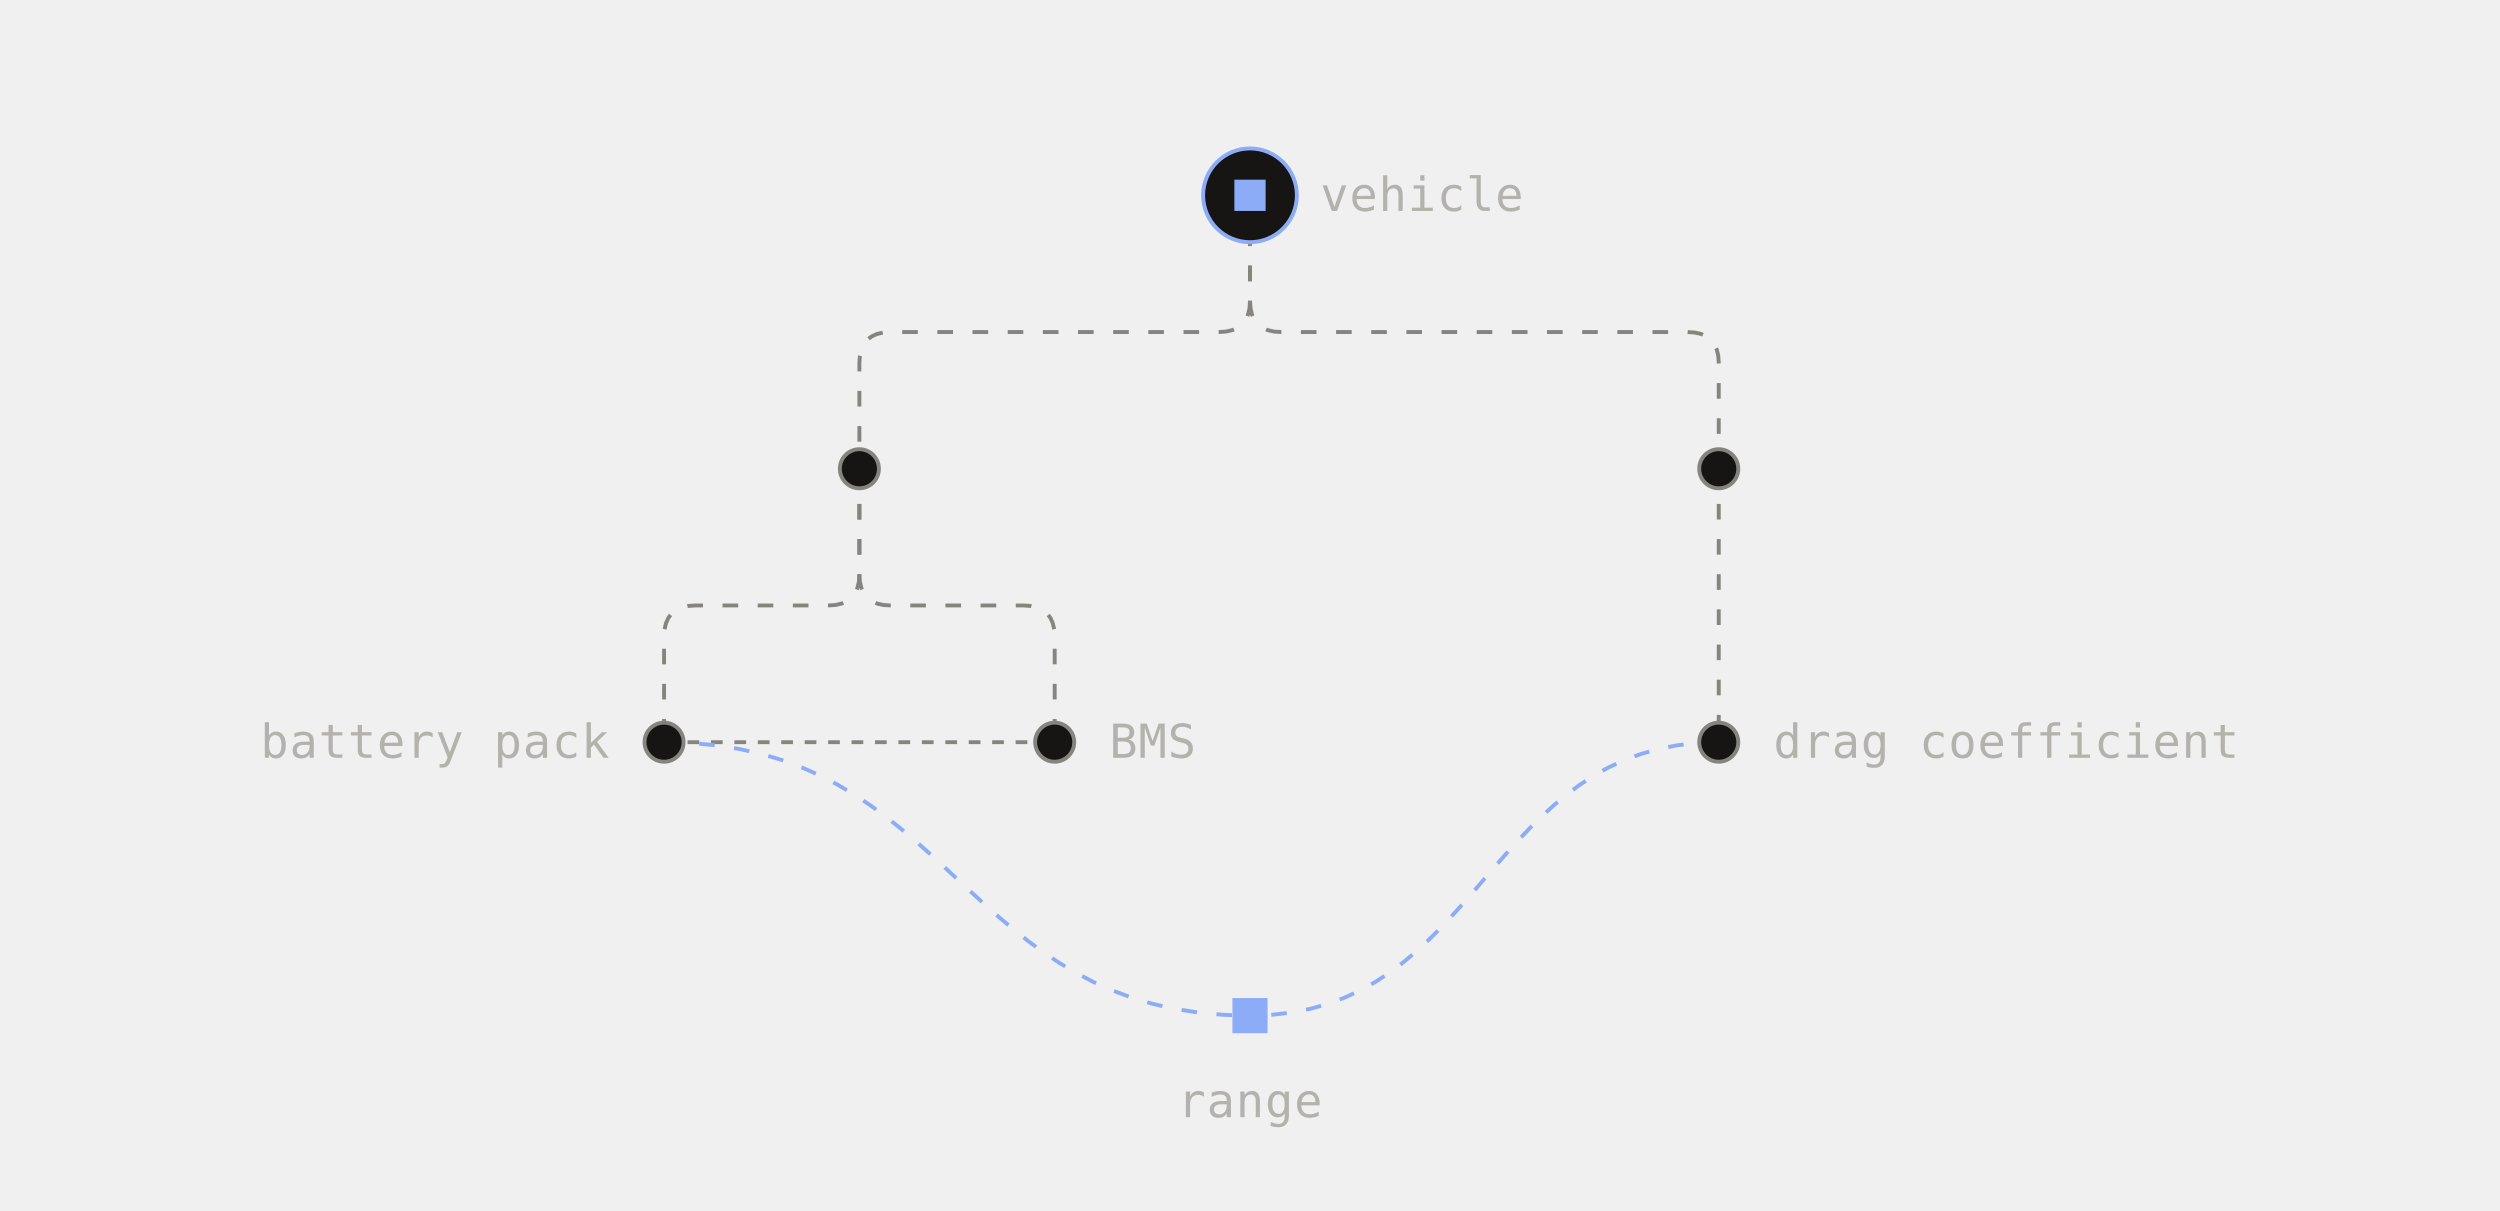
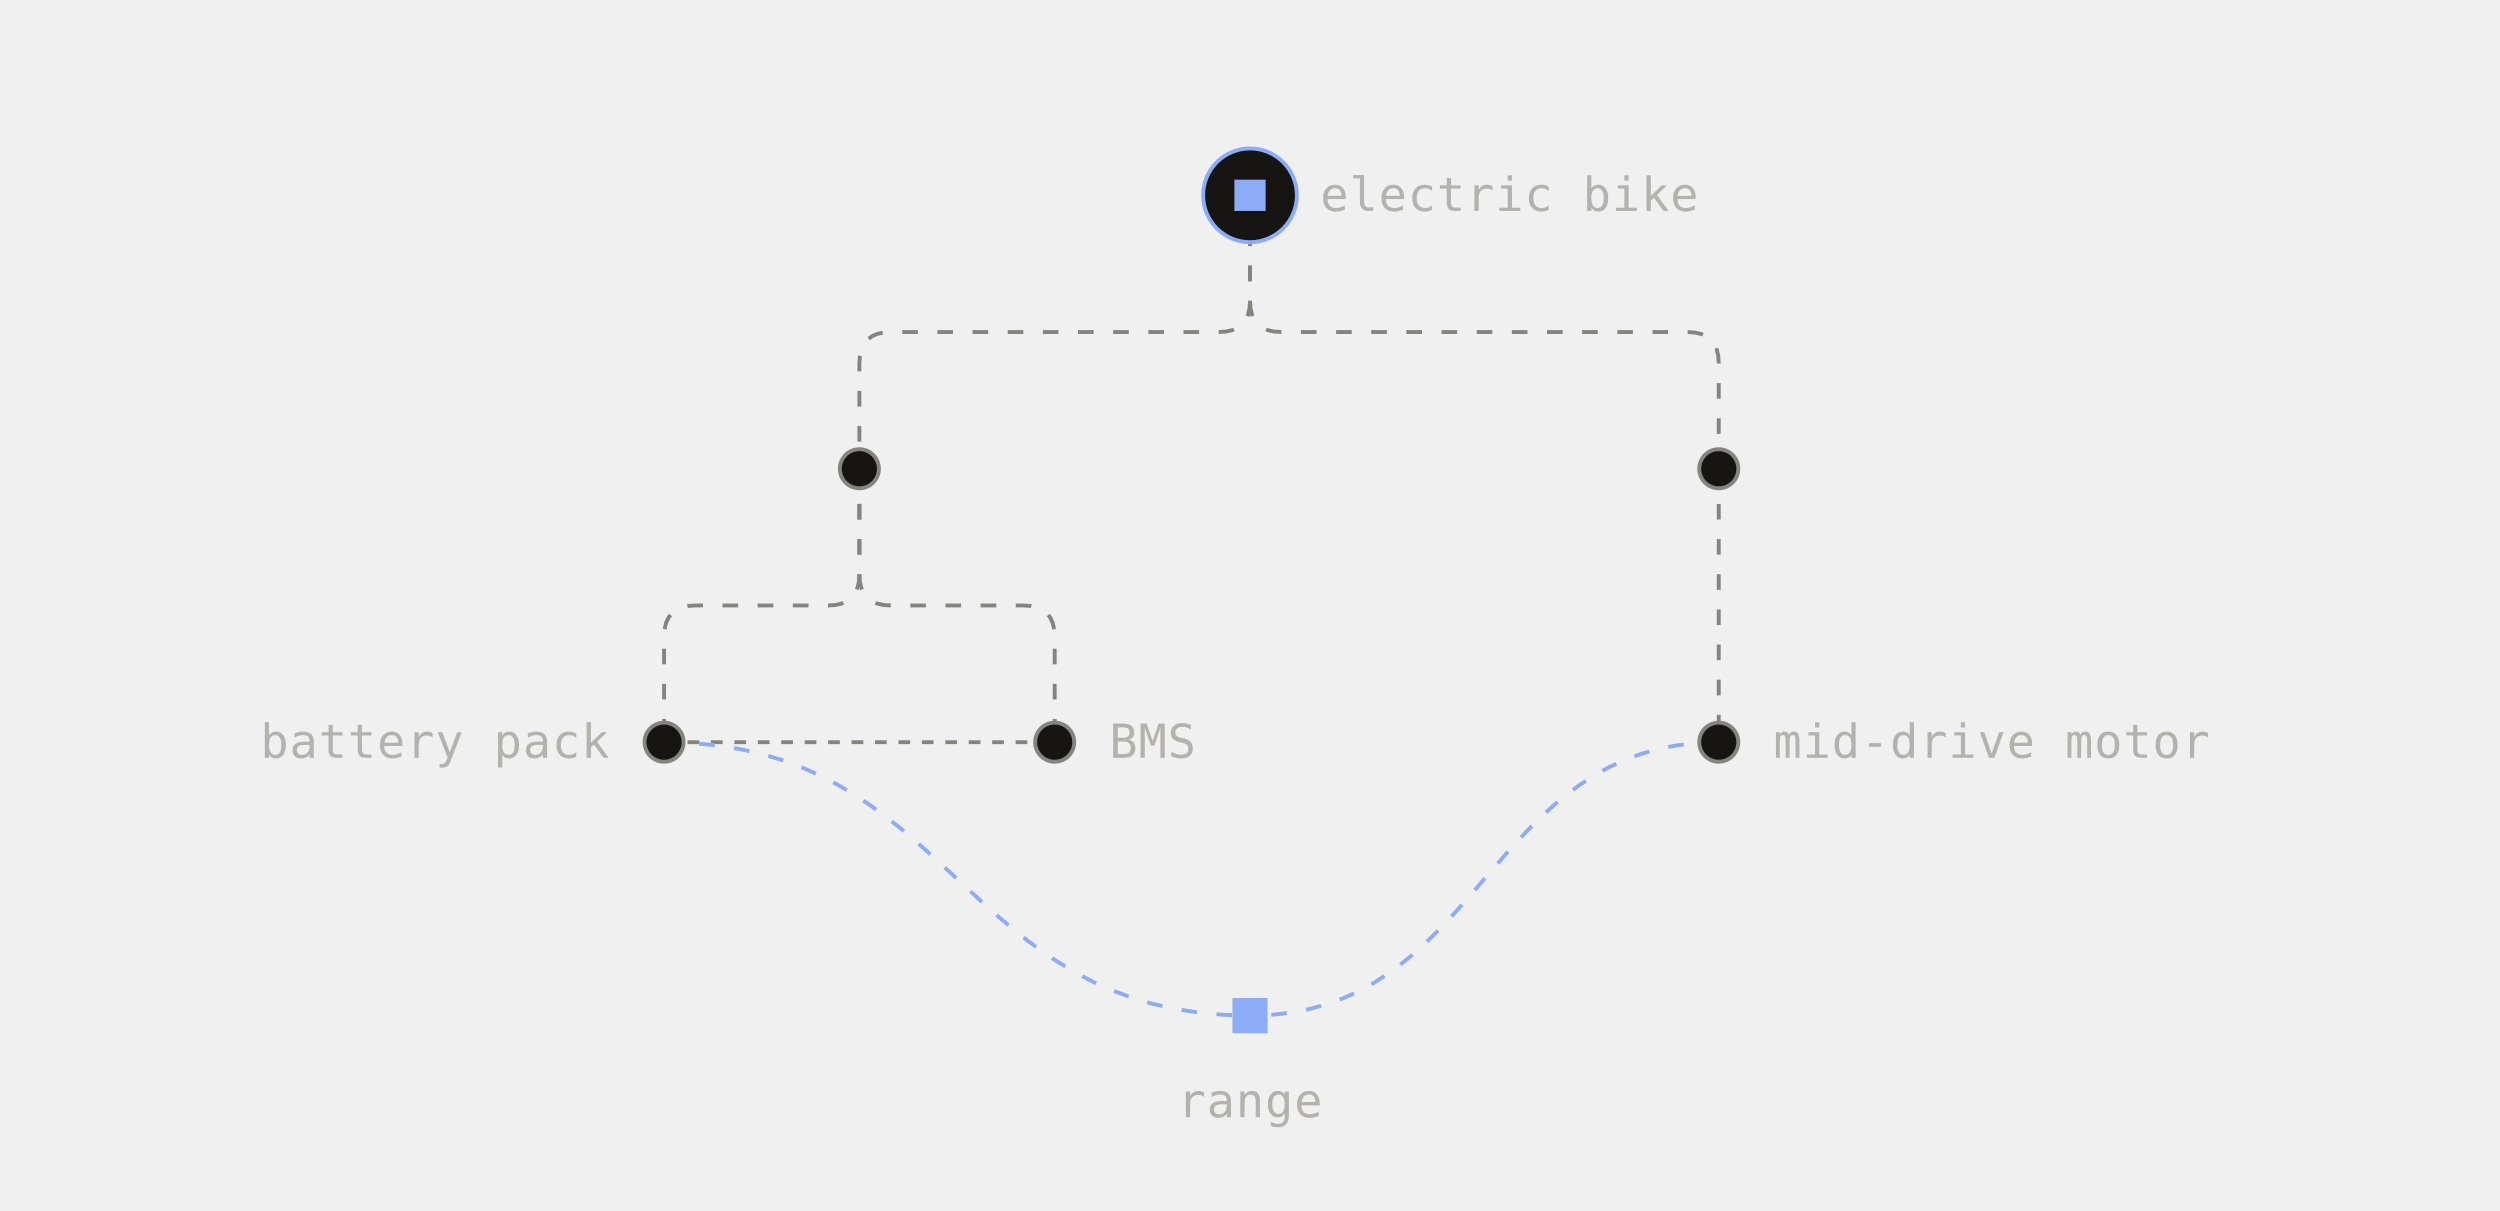
<svg xmlns="http://www.w3.org/2000/svg" width="640" height="310" viewBox="0 0 640 310" fill="none" role="img" class="fiq39rx">
  <style>.fiq39rx-p,.fiq39rx-f,.fiq39rx-r{transform-box:fill-box;transform-origin:center;animation-fill-mode:both}
.fiq39rx-p{animation-name:fiq39rx-pop;animation-duration:0.6s;animation-timing-function:cubic-bezier(.34,1.56,.64,1)}
@supports (animation-timing-function:linear(0,1)){.fiq39rx-p{animation-timing-function:linear(0, 0.083, 0.269, 0.487, 0.691, 0.855, 0.972, 1.043, 1.078, 1.086, 1.078, 1.061, 1.043, 1.025, 1.011, 1.002, 0.996, 0.993, 0.993, 0.993, 0.995, 0.996, 0.998, 0.999, 1)}}
.fiq39rx-f{animation-name:fiq39rx-fade;animation-duration:0.5s;animation-timing-function:ease-out}
.fiq39rx-r{animation-name:fiq39rx-rise;animation-duration:.7s;animation-timing-function:cubic-bezier(0.22,1,0.36,1)}
.fiq39rx-d{animation-name:fiq39rx-draw;animation-timing-function:cubic-bezier(0.65,0,0.35,1);animation-fill-mode:both}
.fiq39rx-m{animation:fiq39rx-march 2.6s linear infinite}
.fiq39rx-pulse{animation:fiq39rx-pulse 2.4s ease-in-out infinite}
@keyframes fiq39rx-pop{from{transform:scale(0);opacity:0}to{transform:scale(1);opacity:1}}
@keyframes fiq39rx-fade{from{opacity:0}to{opacity:1}}
@keyframes fiq39rx-rise{from{opacity:0;transform:translateY(6px)}to{opacity:1;transform:none}}
@keyframes fiq39rx-draw{from{stroke-dashoffset:1}to{stroke-dashoffset:0}}
@keyframes fiq39rx-march{from{stroke-dashoffset:0}to{stroke-dashoffset:-18}}
@keyframes fiq39rx-pulse{0%,100%{opacity:1}50%{opacity:.35}}
@media (prefers-reduced-motion:reduce){.fiq39rx *{animation:none!important}.fiq39rx .fiq39rx-d{stroke-dashoffset:0}.fiq39rx .fiq39rx-t{display:none}}</style>
  <defs>
    <mask id="fiq39rx-k0" maskUnits="userSpaceOnUse" x="-640" y="-310" width="1920" height="930">
      <path d="M320 50L320 77L319.88 78.88L319.5 80.5L318.88 81.88L318 83L316.88 83.88L315.5 84.5L313.88 84.88L312 85L228 85L226.13 85.13L224.5 85.5L223.13 86.13L222 87L221.13 88.13L220.5 89.5L220.13 91.13L220 93L220 120" stroke="#fff" stroke-width="7" fill="none" stroke-linecap="round" stroke-linejoin="round" pathLength="1" stroke-dasharray="1 1" stroke-dashoffset="1" class="fiq39rx-d" style="animation-duration:0.63s;animation-delay:0.05s" />
    </mask>
    <mask id="fiq39rx-k1" maskUnits="userSpaceOnUse" x="-640" y="-310" width="1920" height="930">
      <path d="M320 50L320 77L320.13 78.88L320.5 80.5L321.13 81.88L322 83L323.13 83.88L324.5 84.5L326.13 84.88L328 85L432 85L433.88 85.13L435.5 85.5L436.88 86.13L438 87L438.88 88.13L439.5 89.5L439.88 91.13L440 93L440 120" stroke="#fff" stroke-width="7" fill="none" stroke-linecap="round" stroke-linejoin="round" pathLength="1" stroke-dasharray="1 1" stroke-dashoffset="1" class="fiq39rx-d" style="animation-duration:0.71s;animation-delay:0.12s" />
    </mask>
    <mask id="fiq39rx-k2" maskUnits="userSpaceOnUse" x="-640" y="-310" width="1920" height="930">
      <path d="M220 120L220 147L219.88 148.88L219.5 150.5L218.88 151.88L218 153L216.88 153.88L215.5 154.5L213.88 154.88L212 155L178 155L176.13 155.13L174.5 155.5L173.13 156.13L172 157L171.13 158.13L170.5 159.5L170.13 161.13L170 163L170 190" stroke="#fff" stroke-width="7" fill="none" stroke-linecap="round" stroke-linejoin="round" pathLength="1" stroke-dasharray="1 1" stroke-dashoffset="1" class="fiq39rx-d" style="animation-duration:0.44s;animation-delay:0.19s" />
    </mask>
    <mask id="fiq39rx-k3" maskUnits="userSpaceOnUse" x="-640" y="-310" width="1920" height="930">
      <path d="M220 120L220 147L220.13 148.88L220.5 150.5L221.13 151.88L222 153L223.13 153.88L224.5 154.5L226.13 154.88L228 155L262 155L263.88 155.13L265.5 155.5L266.88 156.13L268 157L268.88 158.13L269.5 159.5L269.88 161.13L270 163L270 190" stroke="#fff" stroke-width="7" fill="none" stroke-linecap="round" stroke-linejoin="round" pathLength="1" stroke-dasharray="1 1" stroke-dashoffset="1" class="fiq39rx-d" style="animation-duration:0.44s;animation-delay:0.26s" />
    </mask>
    <mask id="fiq39rx-k4" maskUnits="userSpaceOnUse" x="-640" y="-310" width="1920" height="930">
      <path d="M440 120L440 190" stroke="#fff" stroke-width="7" fill="none" stroke-linecap="round" stroke-linejoin="round" pathLength="1" stroke-dasharray="1 1" stroke-dashoffset="1" class="fiq39rx-d" style="animation-duration:0.35s;animation-delay:0.33s" />
    </mask>
    <mask id="fiq39rx-k5" maskUnits="userSpaceOnUse" x="-640" y="-310" width="1920" height="930">
      <path d="M170 190L270 190" stroke="#fff" stroke-width="7" fill="none" stroke-linecap="round" stroke-linejoin="round" pathLength="1" stroke-dasharray="1 1" stroke-dashoffset="1" class="fiq39rx-d" style="animation-duration:0.38s;animation-delay:0.89s" />
    </mask>
    <mask id="fiq39rx-k6" maskUnits="userSpaceOnUse" x="-640" y="-310" width="1920" height="930">
      <path d="M170 190L176.82 190.2L183.22 190.79L189.24 191.73L194.9 193.01L200.24 194.59L205.27 196.46L210.02 198.58L214.53 200.94L218.82 203.5L222.92 206.24L226.85 209.13L230.64 212.15L234.33 215.27L237.93 218.47L241.48 221.72L245 225L248.52 228.28L252.07 231.53L255.67 234.73L259.36 237.85L263.15 240.87L267.08 243.76L271.18 246.5L275.47 249.06L279.98 251.42L284.73 253.54L289.76 255.41L295.1 256.99L300.76 258.27L306.78 259.21L313.18 259.8L320 260" stroke="#fff" stroke-width="7" fill="none" stroke-linecap="round" stroke-linejoin="round" pathLength="1" stroke-dasharray="1 1" stroke-dashoffset="1" class="fiq39rx-d" style="animation-duration:0.66s;animation-delay:1.03s" />
    </mask>
    <mask id="fiq39rx-k7" maskUnits="userSpaceOnUse" x="-640" y="-310" width="1920" height="930">
      <path d="M440 190L434.55 190.2L429.42 190.79L424.61 191.73L420.08 193.01L415.81 194.59L411.79 196.46L407.98 198.58L404.38 200.94L400.94 203.5L397.67 206.24L394.52 209.13L391.48 212.15L388.54 215.27L385.65 218.47L382.82 221.72L380 225L377.18 228.28L374.35 231.53L371.46 234.73L368.52 237.85L365.48 240.87L362.33 243.76L359.06 246.5L355.63 249.06L352.02 251.42L348.21 253.54L344.19 255.41L339.92 256.99L335.39 258.27L330.58 259.21L325.45 259.8L320 260" stroke="#fff" stroke-width="7" fill="none" stroke-linecap="round" stroke-linejoin="round" pathLength="1" stroke-dasharray="1 1" stroke-dashoffset="1" class="fiq39rx-d" style="animation-duration:0.56s;animation-delay:1.03s" />
    </mask>
  </defs>
  <path d="M320 50L320 77L319.88 78.88L319.5 80.5L318.88 81.88L318 83L316.88 83.88L315.5 84.5L313.88 84.88L312 85L228 85L226.13 85.13L224.5 85.5L223.13 86.13L222 87L221.13 88.13L220.5 89.5L220.13 91.13L220 93L220 120" fill="none" stroke="#85847F" stroke-width="1" stroke-dasharray="4 5" stroke-linejoin="round" mask="url(#fiq39rx-k0)" class="fiq39rx-m" />
  <path d="M320 50L320 77L320.13 78.88L320.5 80.5L321.13 81.88L322 83L323.13 83.88L324.5 84.5L326.13 84.88L328 85L432 85L433.88 85.13L435.5 85.5L436.88 86.13L438 87L438.88 88.13L439.5 89.5L439.88 91.13L440 93L440 120" fill="none" stroke="#85847F" stroke-width="1" stroke-dasharray="4 5" stroke-linejoin="round" mask="url(#fiq39rx-k1)" class="fiq39rx-m" />
  <path d="M220 120L220 147L219.88 148.88L219.5 150.5L218.88 151.88L218 153L216.88 153.88L215.5 154.5L213.88 154.88L212 155L178 155L176.13 155.13L174.5 155.5L173.13 156.13L172 157L171.13 158.13L170.5 159.5L170.13 161.13L170 163L170 190" fill="none" stroke="#85847F" stroke-width="1" stroke-dasharray="4 5" stroke-linejoin="round" mask="url(#fiq39rx-k2)" class="fiq39rx-m" />
  <path d="M220 120L220 147L220.13 148.88L220.5 150.5L221.13 151.88L222 153L223.13 153.88L224.5 154.5L226.13 154.88L228 155L262 155L263.88 155.13L265.5 155.5L266.88 156.13L268 157L268.88 158.13L269.5 159.5L269.88 161.13L270 163L270 190" fill="none" stroke="#85847F" stroke-width="1" stroke-dasharray="4 5" stroke-linejoin="round" mask="url(#fiq39rx-k3)" class="fiq39rx-m" />
  <path d="M440 120L440 190" fill="none" stroke="#85847F" stroke-width="1" stroke-dasharray="4 5" stroke-linejoin="round" mask="url(#fiq39rx-k4)" class="fiq39rx-m" />
  <path d="M170 190L270 190" fill="none" stroke="#85847F" stroke-width="1" stroke-dasharray="3 3" stroke-linejoin="round" mask="url(#fiq39rx-k5)" class="fiq39rx-m" />
  <path d="M170 190L176.82 190.2L183.22 190.79L189.24 191.73L194.9 193.01L200.24 194.59L205.27 196.46L210.02 198.58L214.53 200.94L218.82 203.5L222.92 206.24L226.85 209.13L230.64 212.15L234.33 215.27L237.93 218.47L241.48 221.72L245 225L248.52 228.28L252.07 231.53L255.67 234.73L259.36 237.85L263.15 240.87L267.08 243.76L271.18 246.5L275.47 249.06L279.98 251.42L284.73 253.54L289.76 255.41L295.1 256.99L300.76 258.27L306.78 259.21L313.18 259.8L320 260" fill="none" stroke="#8DACF7" stroke-width="1" stroke-dasharray="4 5" stroke-linejoin="round" mask="url(#fiq39rx-k6)" class="fiq39rx-m" />
  <path d="M440 190L434.55 190.2L429.42 190.79L424.61 191.73L420.08 193.01L415.81 194.59L411.79 196.46L407.98 198.58L404.38 200.94L400.94 203.5L397.67 206.24L394.52 209.13L391.48 212.15L388.54 215.27L385.65 218.47L382.82 221.72L380 225L377.18 228.28L374.35 231.53L371.46 234.73L368.52 237.85L365.48 240.87L362.33 243.76L359.06 246.5L355.63 249.06L352.02 251.42L348.21 253.54L344.19 255.41L339.92 256.99L335.39 258.27L330.58 259.21L325.45 259.8L320 260" fill="none" stroke="#8DACF7" stroke-width="1" stroke-dasharray="4 5" stroke-linejoin="round" mask="url(#fiq39rx-k7)" class="fiq39rx-m" />
  <g class="fiq39rx-p" style="animation-delay:0.4s">
    <circle cx="320" cy="50" r="12" fill="#161513" stroke="#8DACF7" stroke-width="1" />
    <rect x="316" y="46" width="8" height="8" fill="#8DACF7" />
  </g>
  <g class="fiq39rx-p" style="animation-delay:0.47s">
    <circle cx="220" cy="120" r="5" fill="#161513" stroke="#85847F" stroke-width="1" />
  </g>
  <g class="fiq39rx-p" style="animation-delay:0.54s">
    <circle cx="440" cy="120" r="5" fill="#161513" stroke="#85847F" stroke-width="1" />
  </g>
  <g class="fiq39rx-p" style="animation-delay:0.61s">
    <circle cx="170" cy="190" r="5" fill="#161513" stroke="#85847F" stroke-width="1" />
  </g>
  <g class="fiq39rx-p" style="animation-delay:0.68s">
    <circle cx="270" cy="190" r="5" fill="#161513" stroke="#85847F" stroke-width="1" />
  </g>
  <g class="fiq39rx-p" style="animation-delay:0.75s">
    <circle cx="440" cy="190" r="5" fill="#161513" stroke="#85847F" stroke-width="1" />
  </g>
  <g class="fiq39rx-p" style="animation-delay:1.17s">
    <rect x="315.5" y="255.5" width="9" height="9" fill="#8DACF7" />
  </g>
  <g class="fiq39rx-f" style="animation-delay:0.82s">
-     <text x="338" y="54" fill="#B3B2AD" font-family="'Commit Mono', 'IBM Plex Mono', ui-monospace, SFMono-Regular, Menlo, monospace" font-size="12" text-anchor="start" letter-spacing="0.24">vehicle</text>
+     <text x="338" y="54" fill="#B3B2AD" font-family="'Commit Mono', 'IBM Plex Mono', ui-monospace, SFMono-Regular, Menlo, monospace" font-size="12" text-anchor="start" letter-spacing="0.24">electric bike</text>
  </g>
  <g class="fiq39rx-f" style="animation-delay:0.89s">
    <text x="156" y="194" fill="#B3B2AD" font-family="'Commit Mono', 'IBM Plex Mono', ui-monospace, SFMono-Regular, Menlo, monospace" font-size="12" text-anchor="end" letter-spacing="0.24">battery pack</text>
  </g>
  <g class="fiq39rx-f" style="animation-delay:0.96s">
    <text x="284" y="194" fill="#B3B2AD" font-family="'Commit Mono', 'IBM Plex Mono', ui-monospace, SFMono-Regular, Menlo, monospace" font-size="12" text-anchor="start" letter-spacing="0.24">BMS</text>
  </g>
  <g class="fiq39rx-f" style="animation-delay:1.03s">
-     <text x="454" y="194" fill="#B3B2AD" font-family="'Commit Mono', 'IBM Plex Mono', ui-monospace, SFMono-Regular, Menlo, monospace" font-size="12" text-anchor="start" letter-spacing="0.24">drag coefficient</text>
+     <text x="454" y="194" fill="#B3B2AD" font-family="'Commit Mono', 'IBM Plex Mono', ui-monospace, SFMono-Regular, Menlo, monospace" font-size="12" text-anchor="start" letter-spacing="0.24">mid-drive motor</text>
  </g>
  <g class="fiq39rx-f" style="animation-delay:1.1s">
    <text x="320" y="286" fill="#B3B2AD" font-family="'Commit Mono', 'IBM Plex Mono', ui-monospace, SFMono-Regular, Menlo, monospace" font-size="12" text-anchor="middle" letter-spacing="0.24">range</text>
  </g>
</svg>
